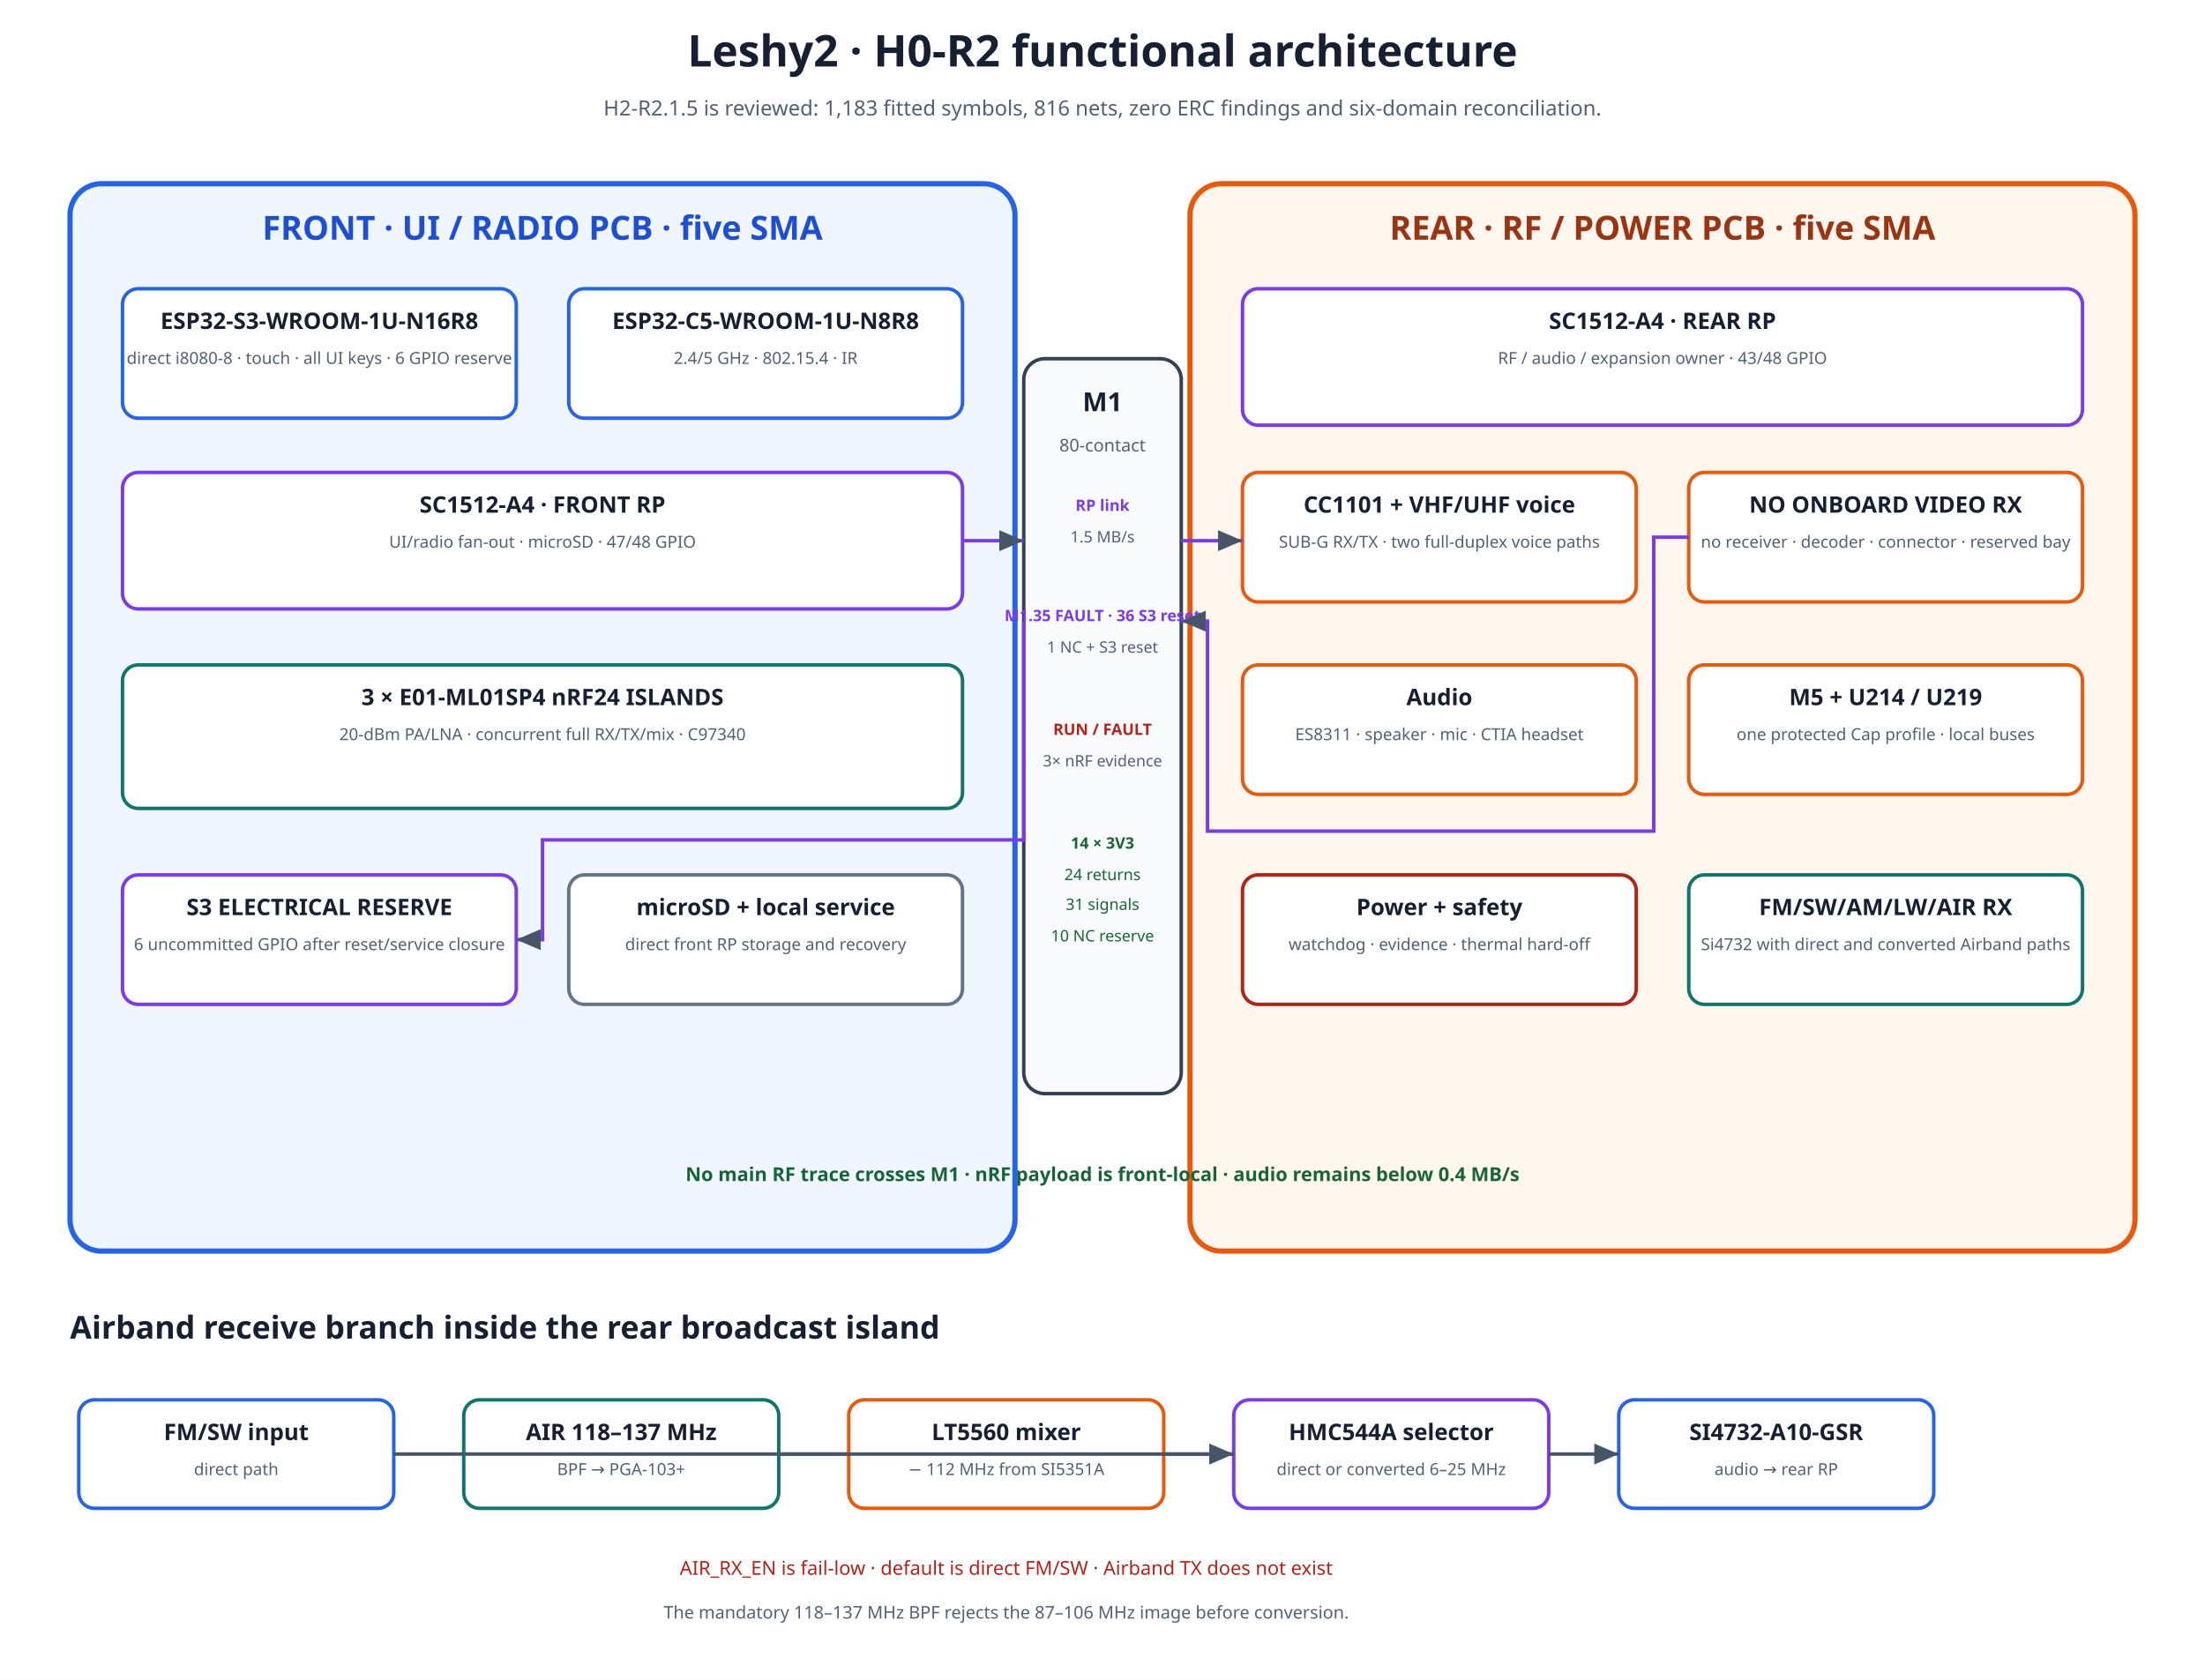
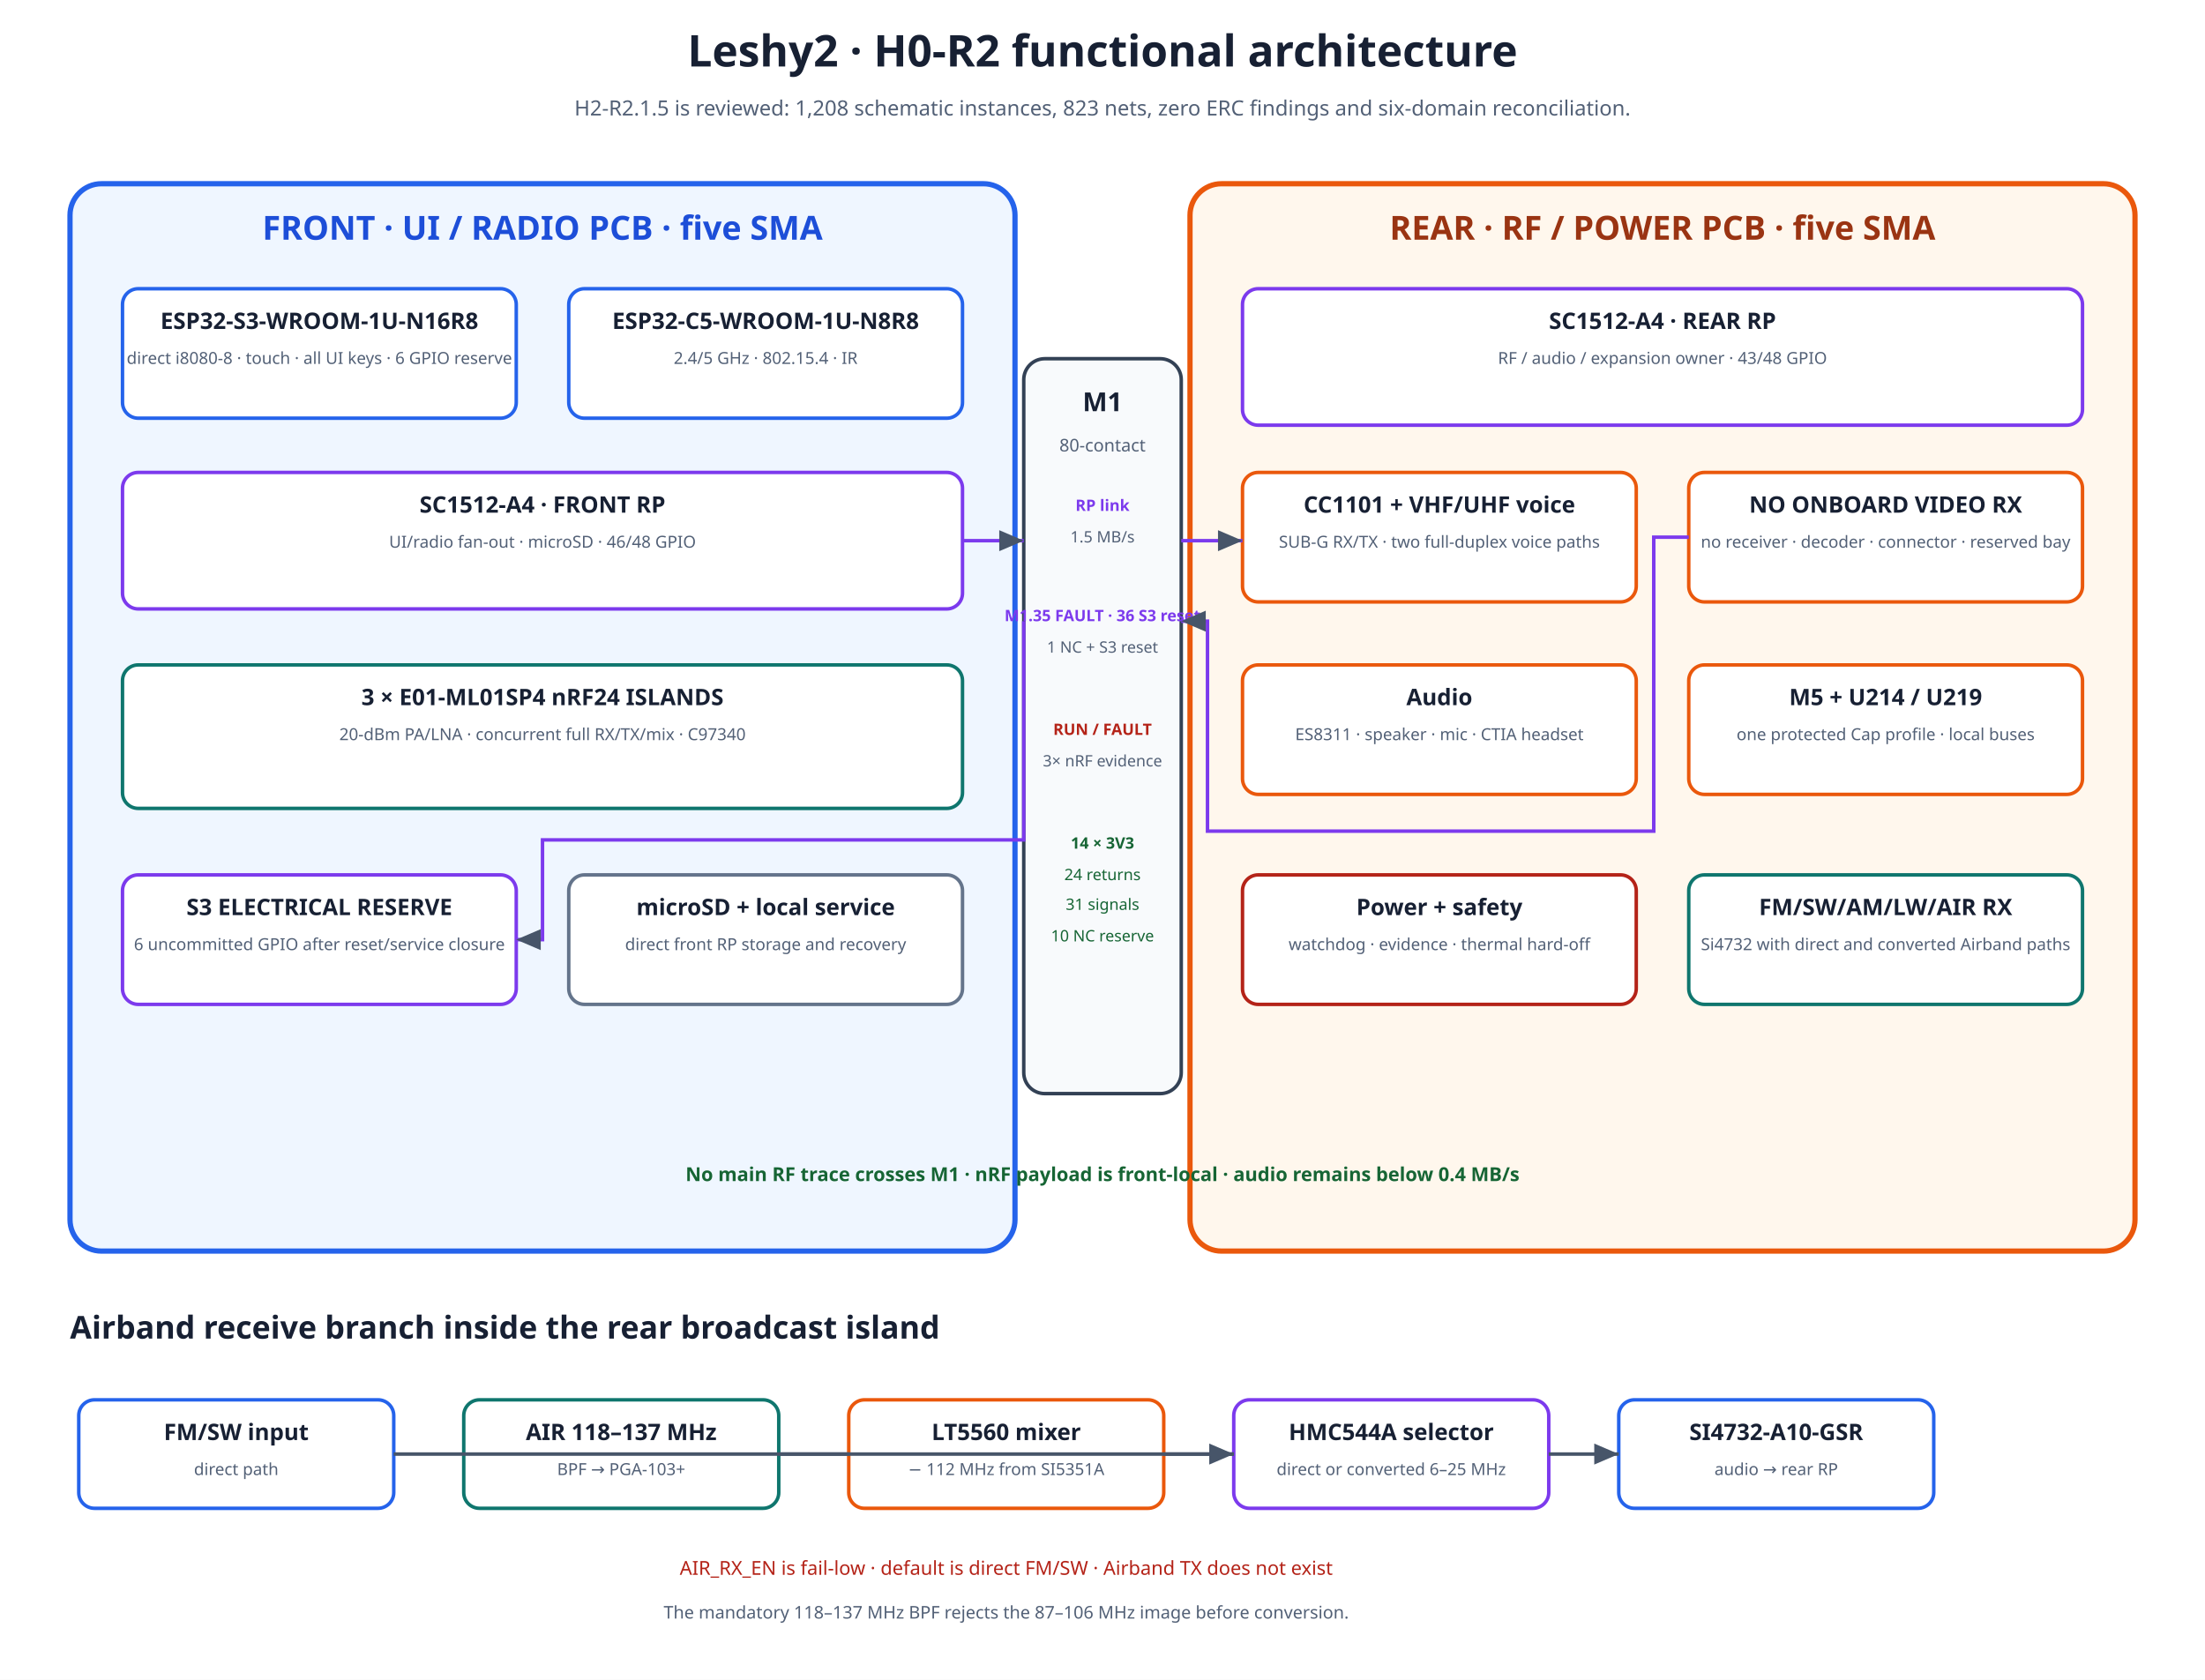
<svg xmlns="http://www.w3.org/2000/svg" width="1260" height="960" viewBox="0 0 1260 960">
  <defs>
    <marker id="a" markerWidth="8" markerHeight="8" refX="7" refY="3" orient="auto">
      <path d="M0 0 L7 3 L0 6z" fill="#475569" />
    </marker>
  </defs>
  <rect width="100%" height="100%" fill="#ffffff" />
  <text x="630" y="38" text-anchor="middle" font-family="sans-serif" font-size="25" font-weight="700" fill="#172033">Leshy2 · H0-R2 functional architecture</text>
-   <text x="630" y="66" text-anchor="middle" font-family="sans-serif" font-size="12" fill="#526076">H2-R2.1.5 is reviewed: 1,183 fitted symbols, 816 nets, zero ERC findings and six-domain reconciliation.</text>
+   <text x="630" y="66" text-anchor="middle" font-family="sans-serif" font-size="12" fill="#526076">H2-R2.1.5 is reviewed: 1,208 schematic instances, 823 nets, zero ERC findings and six-domain reconciliation.</text>
  <rect x="40" y="105" width="540" height="610" rx="18" fill="#eff6ff" stroke="#2563eb" stroke-width="3" />
  <rect x="680" y="105" width="540" height="610" rx="18" fill="#fff7ed" stroke="#ea580c" stroke-width="3" />
  <text x="310" y="137" text-anchor="middle" font-family="sans-serif" font-size="19" font-weight="700" fill="#1d4ed8">FRONT · UI / RADIO PCB · five SMA</text>
  <text x="950" y="137" text-anchor="middle" font-family="sans-serif" font-size="19" font-weight="700" fill="#9a3412">REAR · RF / POWER PCB · five SMA</text>
  <rect x="70" y="165" width="225" height="74" rx="9" fill="#ffffff" stroke="#2563eb" stroke-width="2" />
  <text x="182.5" y="188" text-anchor="middle" font-family="sans-serif" font-size="13" font-weight="700" fill="#172033">ESP32-S3-WROOM-1U-N16R8</text>
  <text x="182.5" y="208" text-anchor="middle" font-family="sans-serif" font-size="9.5" fill="#526076">direct i8080-8 · touch · all UI keys · 6 GPIO reserve</text>
  <rect x="325" y="165" width="225" height="74" rx="9" fill="#ffffff" stroke="#2563eb" stroke-width="2" />
  <text x="437.5" y="188" text-anchor="middle" font-family="sans-serif" font-size="13" font-weight="700" fill="#172033">ESP32-C5-WROOM-1U-N8R8</text>
  <text x="437.5" y="208" text-anchor="middle" font-family="sans-serif" font-size="9.5" fill="#526076">2.4/5 GHz · 802.15.4 · IR</text>
  <rect x="70" y="270" width="480" height="78" rx="9" fill="#ffffff" stroke="#7c3aed" stroke-width="2" />
  <text x="310.0" y="293" text-anchor="middle" font-family="sans-serif" font-size="13" font-weight="700" fill="#172033">SC1512-A4 · FRONT RP</text>
-   <text x="310.0" y="313" text-anchor="middle" font-family="sans-serif" font-size="9.5" fill="#526076">UI/radio fan-out · microSD · 47/48 GPIO</text>
+   <text x="310.0" y="313" text-anchor="middle" font-family="sans-serif" font-size="9.5" fill="#526076">UI/radio fan-out · microSD · 46/48 GPIO</text>
  <rect x="70" y="380" width="480" height="82" rx="9" fill="#ffffff" stroke="#0f766e" stroke-width="2" />
  <text x="310.0" y="403" text-anchor="middle" font-family="sans-serif" font-size="13" font-weight="700" fill="#172033">3 × E01-ML01SP4 nRF24 ISLANDS</text>
  <text x="310.0" y="423" text-anchor="middle" font-family="sans-serif" font-size="9.5" fill="#526076">20-dBm PA/LNA · concurrent full RX/TX/mix · C97340</text>
  <rect x="70" y="500" width="225" height="74" rx="9" fill="#ffffff" stroke="#7c3aed" stroke-width="2" />
  <text x="182.5" y="523" text-anchor="middle" font-family="sans-serif" font-size="13" font-weight="700" fill="#172033">S3 ELECTRICAL RESERVE</text>
  <text x="182.5" y="543" text-anchor="middle" font-family="sans-serif" font-size="9.5" fill="#526076">6 uncommitted GPIO after reset/service closure</text>
  <rect x="325" y="500" width="225" height="74" rx="9" fill="#ffffff" stroke="#64748b" stroke-width="2" />
  <text x="437.5" y="523" text-anchor="middle" font-family="sans-serif" font-size="13" font-weight="700" fill="#172033">microSD + local service</text>
  <text x="437.5" y="543" text-anchor="middle" font-family="sans-serif" font-size="9.5" fill="#526076">direct front RP storage and recovery</text>
  <rect x="710" y="165" width="480" height="78" rx="9" fill="#ffffff" stroke="#7c3aed" stroke-width="2" />
  <text x="950.0" y="188" text-anchor="middle" font-family="sans-serif" font-size="13" font-weight="700" fill="#172033">SC1512-A4 · REAR RP</text>
  <text x="950.0" y="208" text-anchor="middle" font-family="sans-serif" font-size="9.5" fill="#526076">RF / audio / expansion owner · 43/48 GPIO</text>
  <rect x="710" y="270" width="225" height="74" rx="9" fill="#ffffff" stroke="#ea580c" stroke-width="2" />
  <text x="822.5" y="293" text-anchor="middle" font-family="sans-serif" font-size="13" font-weight="700" fill="#172033">CC1101 + VHF/UHF voice</text>
  <text x="822.5" y="313" text-anchor="middle" font-family="sans-serif" font-size="9.5" fill="#526076">SUB-G RX/TX · two full-duplex voice paths</text>
  <rect x="965" y="270" width="225" height="74" rx="9" fill="#ffffff" stroke="#ea580c" stroke-width="2" />
  <text x="1077.5" y="293" text-anchor="middle" font-family="sans-serif" font-size="13" font-weight="700" fill="#172033">NO ONBOARD VIDEO RX</text>
  <text x="1077.5" y="313" text-anchor="middle" font-family="sans-serif" font-size="9.5" fill="#526076">no receiver · decoder · connector · reserved bay</text>
  <rect x="710" y="380" width="225" height="74" rx="9" fill="#ffffff" stroke="#ea580c" stroke-width="2" />
  <text x="822.5" y="403" text-anchor="middle" font-family="sans-serif" font-size="13" font-weight="700" fill="#172033">Audio</text>
  <text x="822.5" y="423" text-anchor="middle" font-family="sans-serif" font-size="9.5" fill="#526076">ES8311 · speaker · mic · CTIA headset</text>
  <rect x="965" y="380" width="225" height="74" rx="9" fill="#ffffff" stroke="#ea580c" stroke-width="2" />
  <text x="1077.5" y="403" text-anchor="middle" font-family="sans-serif" font-size="13" font-weight="700" fill="#172033">M5 + U214 / U219</text>
  <text x="1077.5" y="423" text-anchor="middle" font-family="sans-serif" font-size="9.5" fill="#526076">one protected Cap profile · local buses</text>
  <rect x="710" y="500" width="225" height="74" rx="9" fill="#ffffff" stroke="#b42318" stroke-width="2" />
  <text x="822.5" y="523" text-anchor="middle" font-family="sans-serif" font-size="13" font-weight="700" fill="#172033">Power + safety</text>
  <text x="822.5" y="543" text-anchor="middle" font-family="sans-serif" font-size="9.5" fill="#526076">watchdog · evidence · thermal hard-off</text>
  <rect x="965" y="500" width="225" height="74" rx="9" fill="#ffffff" stroke="#0f766e" stroke-width="2" />
  <text x="1077.5" y="523" text-anchor="middle" font-family="sans-serif" font-size="13" font-weight="700" fill="#172033">FM/SW/AM/LW/AIR RX</text>
  <text x="1077.5" y="543" text-anchor="middle" font-family="sans-serif" font-size="9.5" fill="#526076">Si4732 with direct and converted Airband paths</text>
  <rect x="585" y="205" width="90" height="420" rx="12" fill="#f8fafc" stroke="#334155" stroke-width="2" />
  <text x="630" y="235" text-anchor="middle" font-family="sans-serif" font-size="15" font-weight="700" fill="#172033">M1</text>
  <text x="630" y="258" text-anchor="middle" font-family="sans-serif" font-size="10" fill="#526076">80-contact</text>
  <text x="630" y="292" text-anchor="middle" font-family="sans-serif" font-size="9" font-weight="700" fill="#7c3aed">RP link</text>
  <text x="630" y="310" text-anchor="middle" font-family="sans-serif" font-size="9" fill="#526076">1.5 MB/s</text>
  <text x="630" y="355" text-anchor="middle" font-family="sans-serif" font-size="9" font-weight="700" fill="#7c3aed">M1.35 FAULT · 36 S3 reset</text>
  <text x="630" y="373" text-anchor="middle" font-family="sans-serif" font-size="9" fill="#526076">1 NC + S3 reset</text>
  <text x="630" y="420" text-anchor="middle" font-family="sans-serif" font-size="9" font-weight="700" fill="#b42318">RUN / FAULT</text>
  <text x="630" y="438" text-anchor="middle" font-family="sans-serif" font-size="9" fill="#526076">3× nRF evidence</text>
  <text x="630" y="485" text-anchor="middle" font-family="sans-serif" font-size="9" font-weight="700" fill="#166534">14 × 3V3</text>
  <text x="630" y="503" text-anchor="middle" font-family="sans-serif" font-size="9" fill="#166534">24 returns</text>
  <text x="630" y="520" text-anchor="middle" font-family="sans-serif" font-size="9" fill="#166534">31 signals</text>
  <text x="630" y="538" text-anchor="middle" font-family="sans-serif" font-size="9" fill="#166534">10 NC reserve</text>
  <line x1="550" y1="309" x2="585" y2="309" stroke="#7c3aed" stroke-width="2" marker-end="url(#a)" />
  <line x1="675" y1="309" x2="710" y2="309" stroke="#7c3aed" stroke-width="2" marker-end="url(#a)" />
  <path d="M965 307 H945 V475 H690 V355 H675" fill="none" stroke="#7c3aed" stroke-width="2" marker-end="url(#a)" />
  <path d="M585 355 V480 H310 V537 H295" fill="none" stroke="#7c3aed" stroke-width="2" marker-end="url(#a)" />
  <text x="630" y="675" text-anchor="middle" font-family="sans-serif" font-size="11" font-weight="700" fill="#166534">No main RF trace crosses M1 · nRF payload is front-local · audio remains below 0.4 MB/s</text>
  <text x="40" y="765" font-family="sans-serif" font-size="18" font-weight="700" fill="#172033">Airband receive branch inside the rear broadcast island</text>
  <rect x="45" y="800" width="180" height="62" rx="9" fill="#ffffff" stroke="#2563eb" stroke-width="2" />
  <text x="135.0" y="823" text-anchor="middle" font-family="sans-serif" font-size="13" font-weight="700" fill="#172033">FM/SW input</text>
  <text x="135.0" y="843" text-anchor="middle" font-family="sans-serif" font-size="9.5" fill="#526076">direct path</text>
  <rect x="265" y="800" width="180" height="62" rx="9" fill="#ffffff" stroke="#0f766e" stroke-width="2" />
  <text x="355.0" y="823" text-anchor="middle" font-family="sans-serif" font-size="13" font-weight="700" fill="#172033">AIR 118–137 MHz</text>
  <text x="355.0" y="843" text-anchor="middle" font-family="sans-serif" font-size="9.5" fill="#526076">BPF → PGA-103+</text>
  <rect x="485" y="800" width="180" height="62" rx="9" fill="#ffffff" stroke="#ea580c" stroke-width="2" />
  <text x="575.0" y="823" text-anchor="middle" font-family="sans-serif" font-size="13" font-weight="700" fill="#172033">LT5560 mixer</text>
  <text x="575.0" y="843" text-anchor="middle" font-family="sans-serif" font-size="9.5" fill="#526076">− 112 MHz from SI5351A</text>
  <rect x="705" y="800" width="180" height="62" rx="9" fill="#ffffff" stroke="#7c3aed" stroke-width="2" />
  <text x="795.0" y="823" text-anchor="middle" font-family="sans-serif" font-size="13" font-weight="700" fill="#172033">HMC544A selector</text>
  <text x="795.0" y="843" text-anchor="middle" font-family="sans-serif" font-size="9.5" fill="#526076">direct or converted 6–25 MHz</text>
  <rect x="925" y="800" width="180" height="62" rx="9" fill="#ffffff" stroke="#2563eb" stroke-width="2" />
  <text x="1015.0" y="823" text-anchor="middle" font-family="sans-serif" font-size="13" font-weight="700" fill="#172033">SI4732-A10-GSR</text>
  <text x="1015.0" y="843" text-anchor="middle" font-family="sans-serif" font-size="9.5" fill="#526076">audio → rear RP</text>
  <path d="M225 831 H705" fill="none" stroke="#475569" stroke-width="2" marker-end="url(#a)" />
  <path d="M445 831 H485 M665 831 H705 M885 831 H925" fill="none" stroke="#475569" stroke-width="2" marker-end="url(#a)" />
  <text x="575" y="900" text-anchor="middle" font-family="sans-serif" font-size="11" fill="#b42318">AIR_RX_EN is fail-low · default is direct FM/SW · Airband TX does not exist</text>
  <text x="575" y="925" text-anchor="middle" font-family="sans-serif" font-size="10" fill="#526076">The mandatory 118–137 MHz BPF rejects the 87–106 MHz image before conversion.</text>
</svg>
